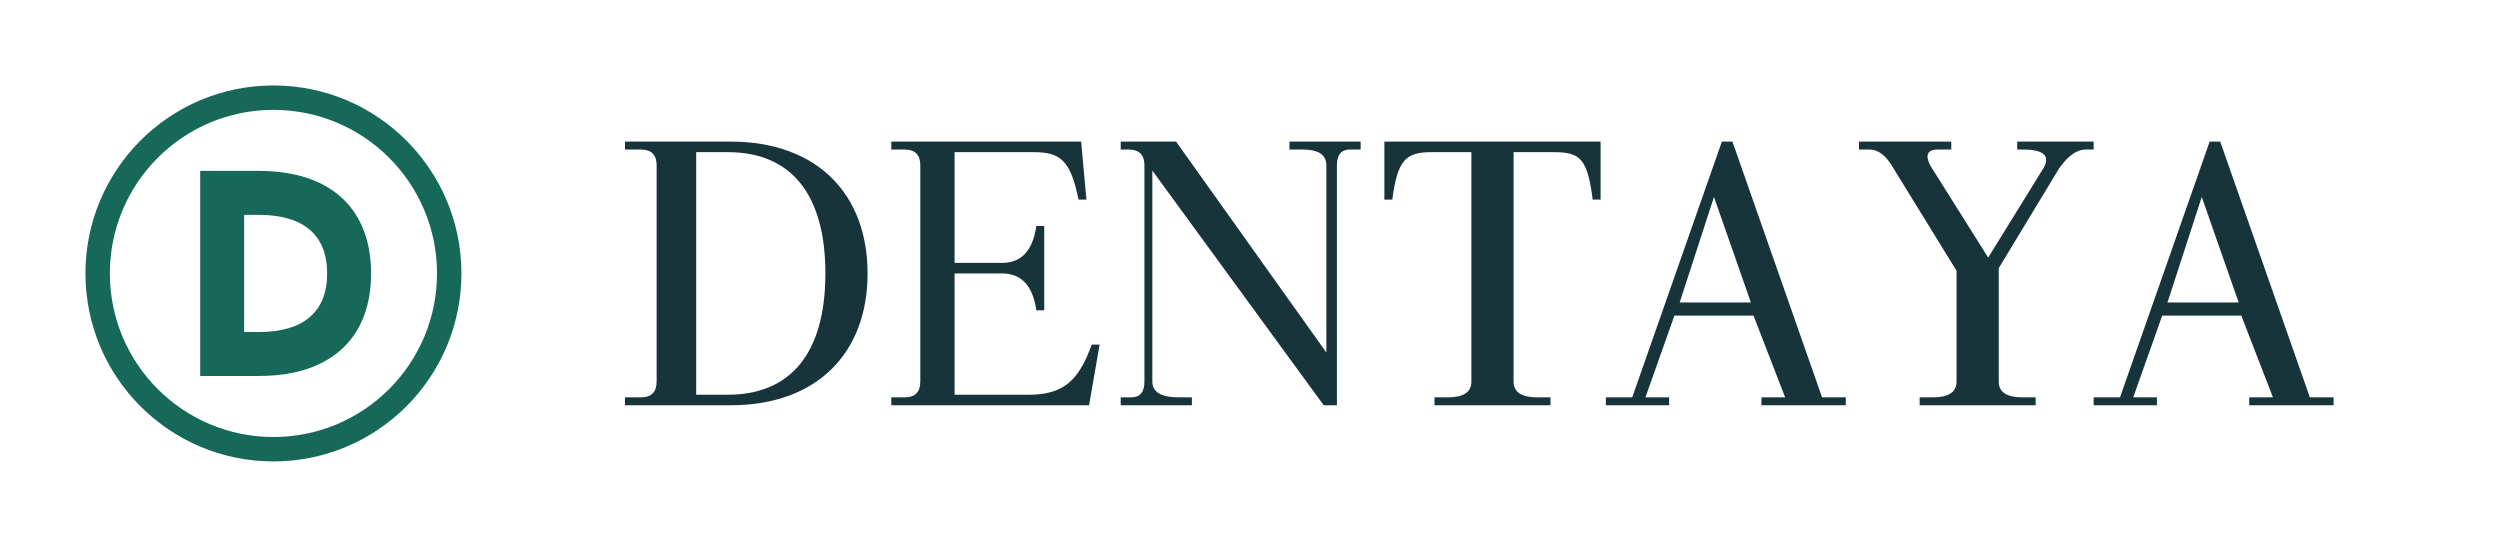
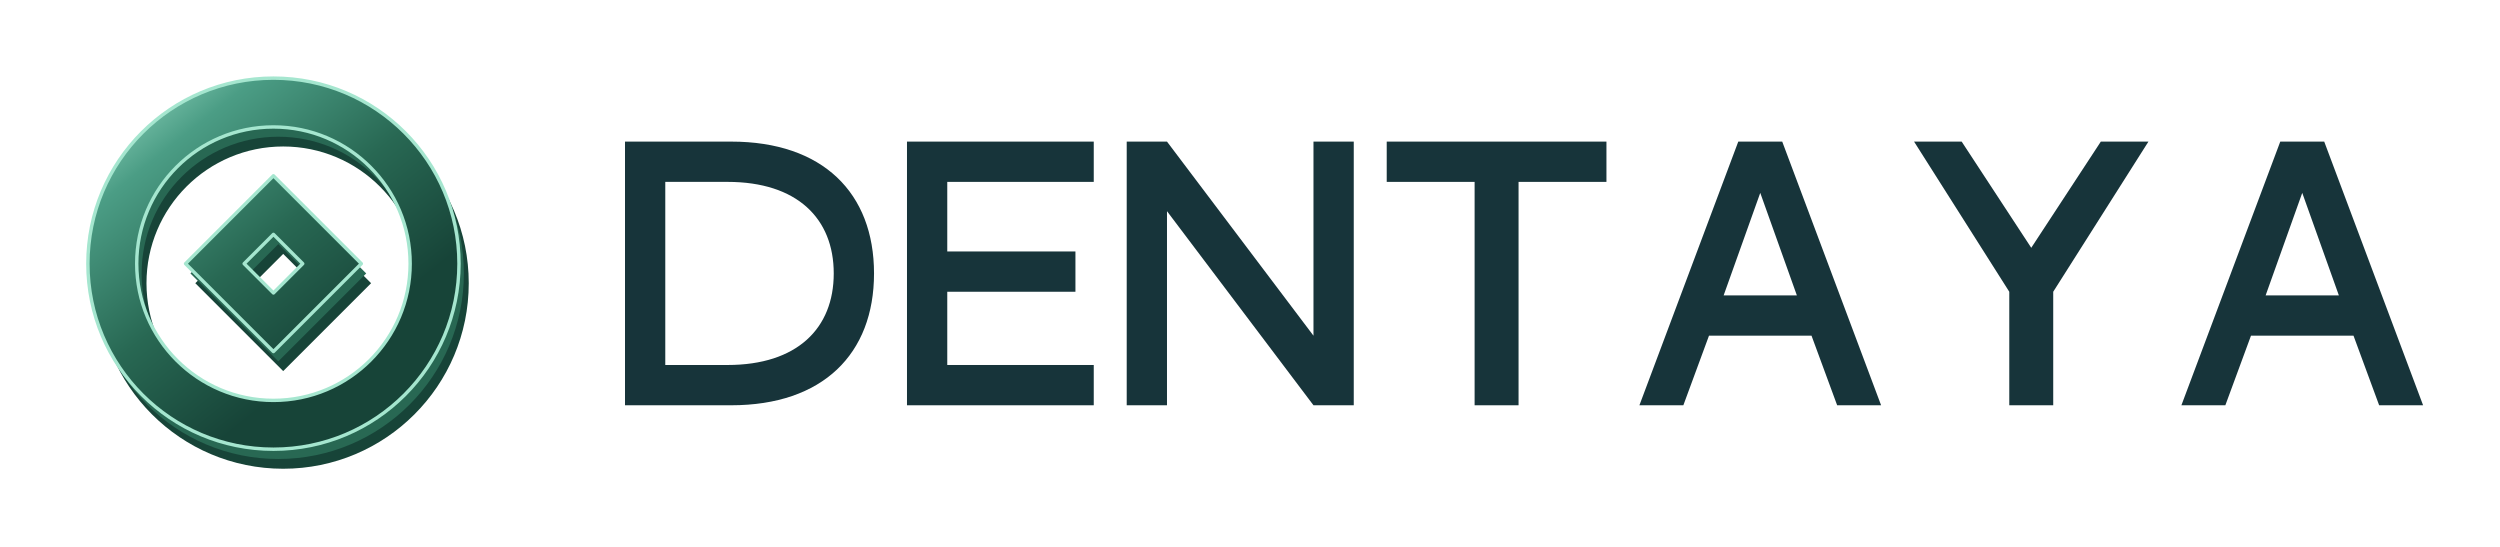
<svg xmlns="http://www.w3.org/2000/svg" viewBox="0 0 512 112" role="img" aria-label="DENTAYA">
-   <g transform="translate(8 8)">
-     <circle cx="48" cy="48" r="36" fill="none" stroke="#166858" stroke-width="5" />
-     <path fill="#166858" fill-rule="evenodd" d="M33 27H45C60 27 68 35 68 48S60 69 45 69H33ZM42 36V60H45C54 60 59 56 59 48S54 36 45 36Z" />
+   <defs>
+     <linearGradient id="dy-15-light-face" x1="0" y1="0" x2=".8" y2="1" gradientUnits="objectBoundingBox">
+       <stop offset="0" stop-color="#A5E6CF" />
+       <stop offset=".22" stop-color="#4B9D85" />
+       <stop offset=".5" stop-color="#286853" />
+       <stop offset=".77" stop-color="#174438" />
+       <stop offset="1" stop-color="#174438" />
+     </linearGradient>
+     <linearGradient id="dy-15-light-tile" x2=".8" y2="1">
+       <stop stop-color="#244F48" />
+       <stop offset=".48" stop-color="#133C35" />
+       <stop offset="1" stop-color="#071E1C" />
+     </linearGradient>
+   </defs>
+   <g transform="translate(8 6)">
+     <g data-material="jade" data-depth="vector">
+       <g transform="translate(2 4)">
+         <path fill="#174438" fill-rule="evenodd" d="M48 10A38 38 0 1 1 48 86A38 38 0 1 1 48 10ZM48 20A28 28 0 1 0 48 76A28 28 0 1 0 48 20ZM48 30L66 48L48 66L30 48ZM48 42L42 48L48 54L54 48Z" />
+       </g>
+       <g transform="translate(1 2)">
+         <path fill="#286853" fill-rule="evenodd" d="M48 10A38 38 0 1 1 48 86A38 38 0 1 1 48 10ZM48 20A28 28 0 1 0 48 76A28 28 0 1 0 48 20ZM48 30L66 48L48 66L30 48ZM48 42L42 48L48 54L54 48Z" />
+       </g>
+       <path fill="url(#dy-15-light-face)" fill-rule="evenodd" stroke="#A5E6CF" stroke-width="0.7" stroke-linejoin="round" d="M48 10A38 38 0 1 1 48 86A38 38 0 1 1 48 10ZM48 20A28 28 0 1 0 48 76A28 28 0 1 0 48 20ZM48 30L66 48L48 66L30 48ZM48 42L42 48L48 54L54 48Z" />
+     </g>
  </g>
-   <g fill="#17343A" transform="translate(128 29) scale(0.54 0.54)">
-     <path data-letter="D" fill-rule="evenodd" d="M0 0H40C73 0 92 20 92 50S73 100 40 100H0V97H6Q12 97 12 91V9Q12 3 6 3H0ZM27 4V96H39C63 96 76 80 76 50S63 4 39 4Z" transform="translate(0 0)" />
-     <path data-letter="E" fill-rule="evenodd" d="M0 0H72L74 22H71C68 7 64 4 54 4H24V46H42Q53 46 55 32H58V64H55Q53 50 42 50H24V96H52C65 96 71 91 76 77H79L75 100H0V97H5Q11 97 11 91V9Q11 3 5 3H0Z" transform="translate(101 0)" />
-     <path data-letter="N" fill-rule="evenodd" d="M0 0H21L78 80V9Q78 3 69 3H64V0H91V3H87Q82 3 82 9V100H77L12 11V91Q12 97 22 97H27V100H0V97H4Q9 97 9 91V9Q9 3 3 3H0Z" transform="translate(188 0)" />
-     <path data-letter="T" fill-rule="evenodd" d="M1 0H83V22H80C78 6 75 4 65 4H50V91Q50 97 59 97H64V100H20V97H25Q34 97 34 91V4H19C9 4 6 7 4 22H1Z" transform="translate(287 0)" />
-     <path data-letter="A" fill-rule="evenodd" d="M0 100V97H10L44 0H48L82 97H91V100H59V97H68L56 66H26L15 97H24V100ZM28 61H55L41 21Z" transform="translate(372 0)" />
-     <path data-letter="Y" fill-rule="evenodd" d="M0 0H35V3H30Q24 3 27 9L49 44L70 10Q74 3 62 3H60V0H89V3H86Q81 3 76 10L53 48V91Q53 97 62 97H67V100H23V97H28Q37 97 37 91V49L13 10Q9 3 4 3H0Z" transform="translate(468 0)" />
-     <path data-letter="A" fill-rule="evenodd" d="M0 100V97H10L44 0H48L82 97H91V100H59V97H68L56 66H26L15 97H24V100ZM28 61H55L41 21Z" transform="translate(557 0)" />
+   <g fill="#17343A" transform="translate(128 29) scale(0.75 0.75)">
+     <path data-letter="D" fill-rule="evenodd" d="M0 0H29C54 0 68 14 68 36S54 72 29 72H0ZM11 11V61H28C47 61 57 51 57 36S47 11 28 11Z" transform="translate(0 0)" />
+     <path data-letter="E" fill-rule="evenodd" d="M0 0H51V11H11V30H46V41H11V61H51V72H0Z" transform="translate(77 0)" />
+     <path data-letter="N" fill-rule="evenodd" d="M0 0H11L51 53V0H62V72H51L11 19V72H0Z" transform="translate(137 0)" />
+     <path data-letter="T" fill-rule="evenodd" d="M0 0H60V11H36V72H24V11H0Z" transform="translate(208 0)" />
+     <path data-letter="A" fill-rule="evenodd" d="M0 72L27 0H39L66 72H54L47 53H19L12 72ZM23 42H43L33 14Z" transform="translate(277 0)" />
+     <path data-letter="Y" fill-rule="evenodd" d="M0 0H13L32 29L51 0H64L38 41V72H26V41Z" transform="translate(352 0)" />
+     <path data-letter="A" fill-rule="evenodd" d="M0 72L27 0H39L66 72H54L47 53H19L12 72ZM23 42H43L33 14Z" transform="translate(425 0)" />
  </g>
</svg>
